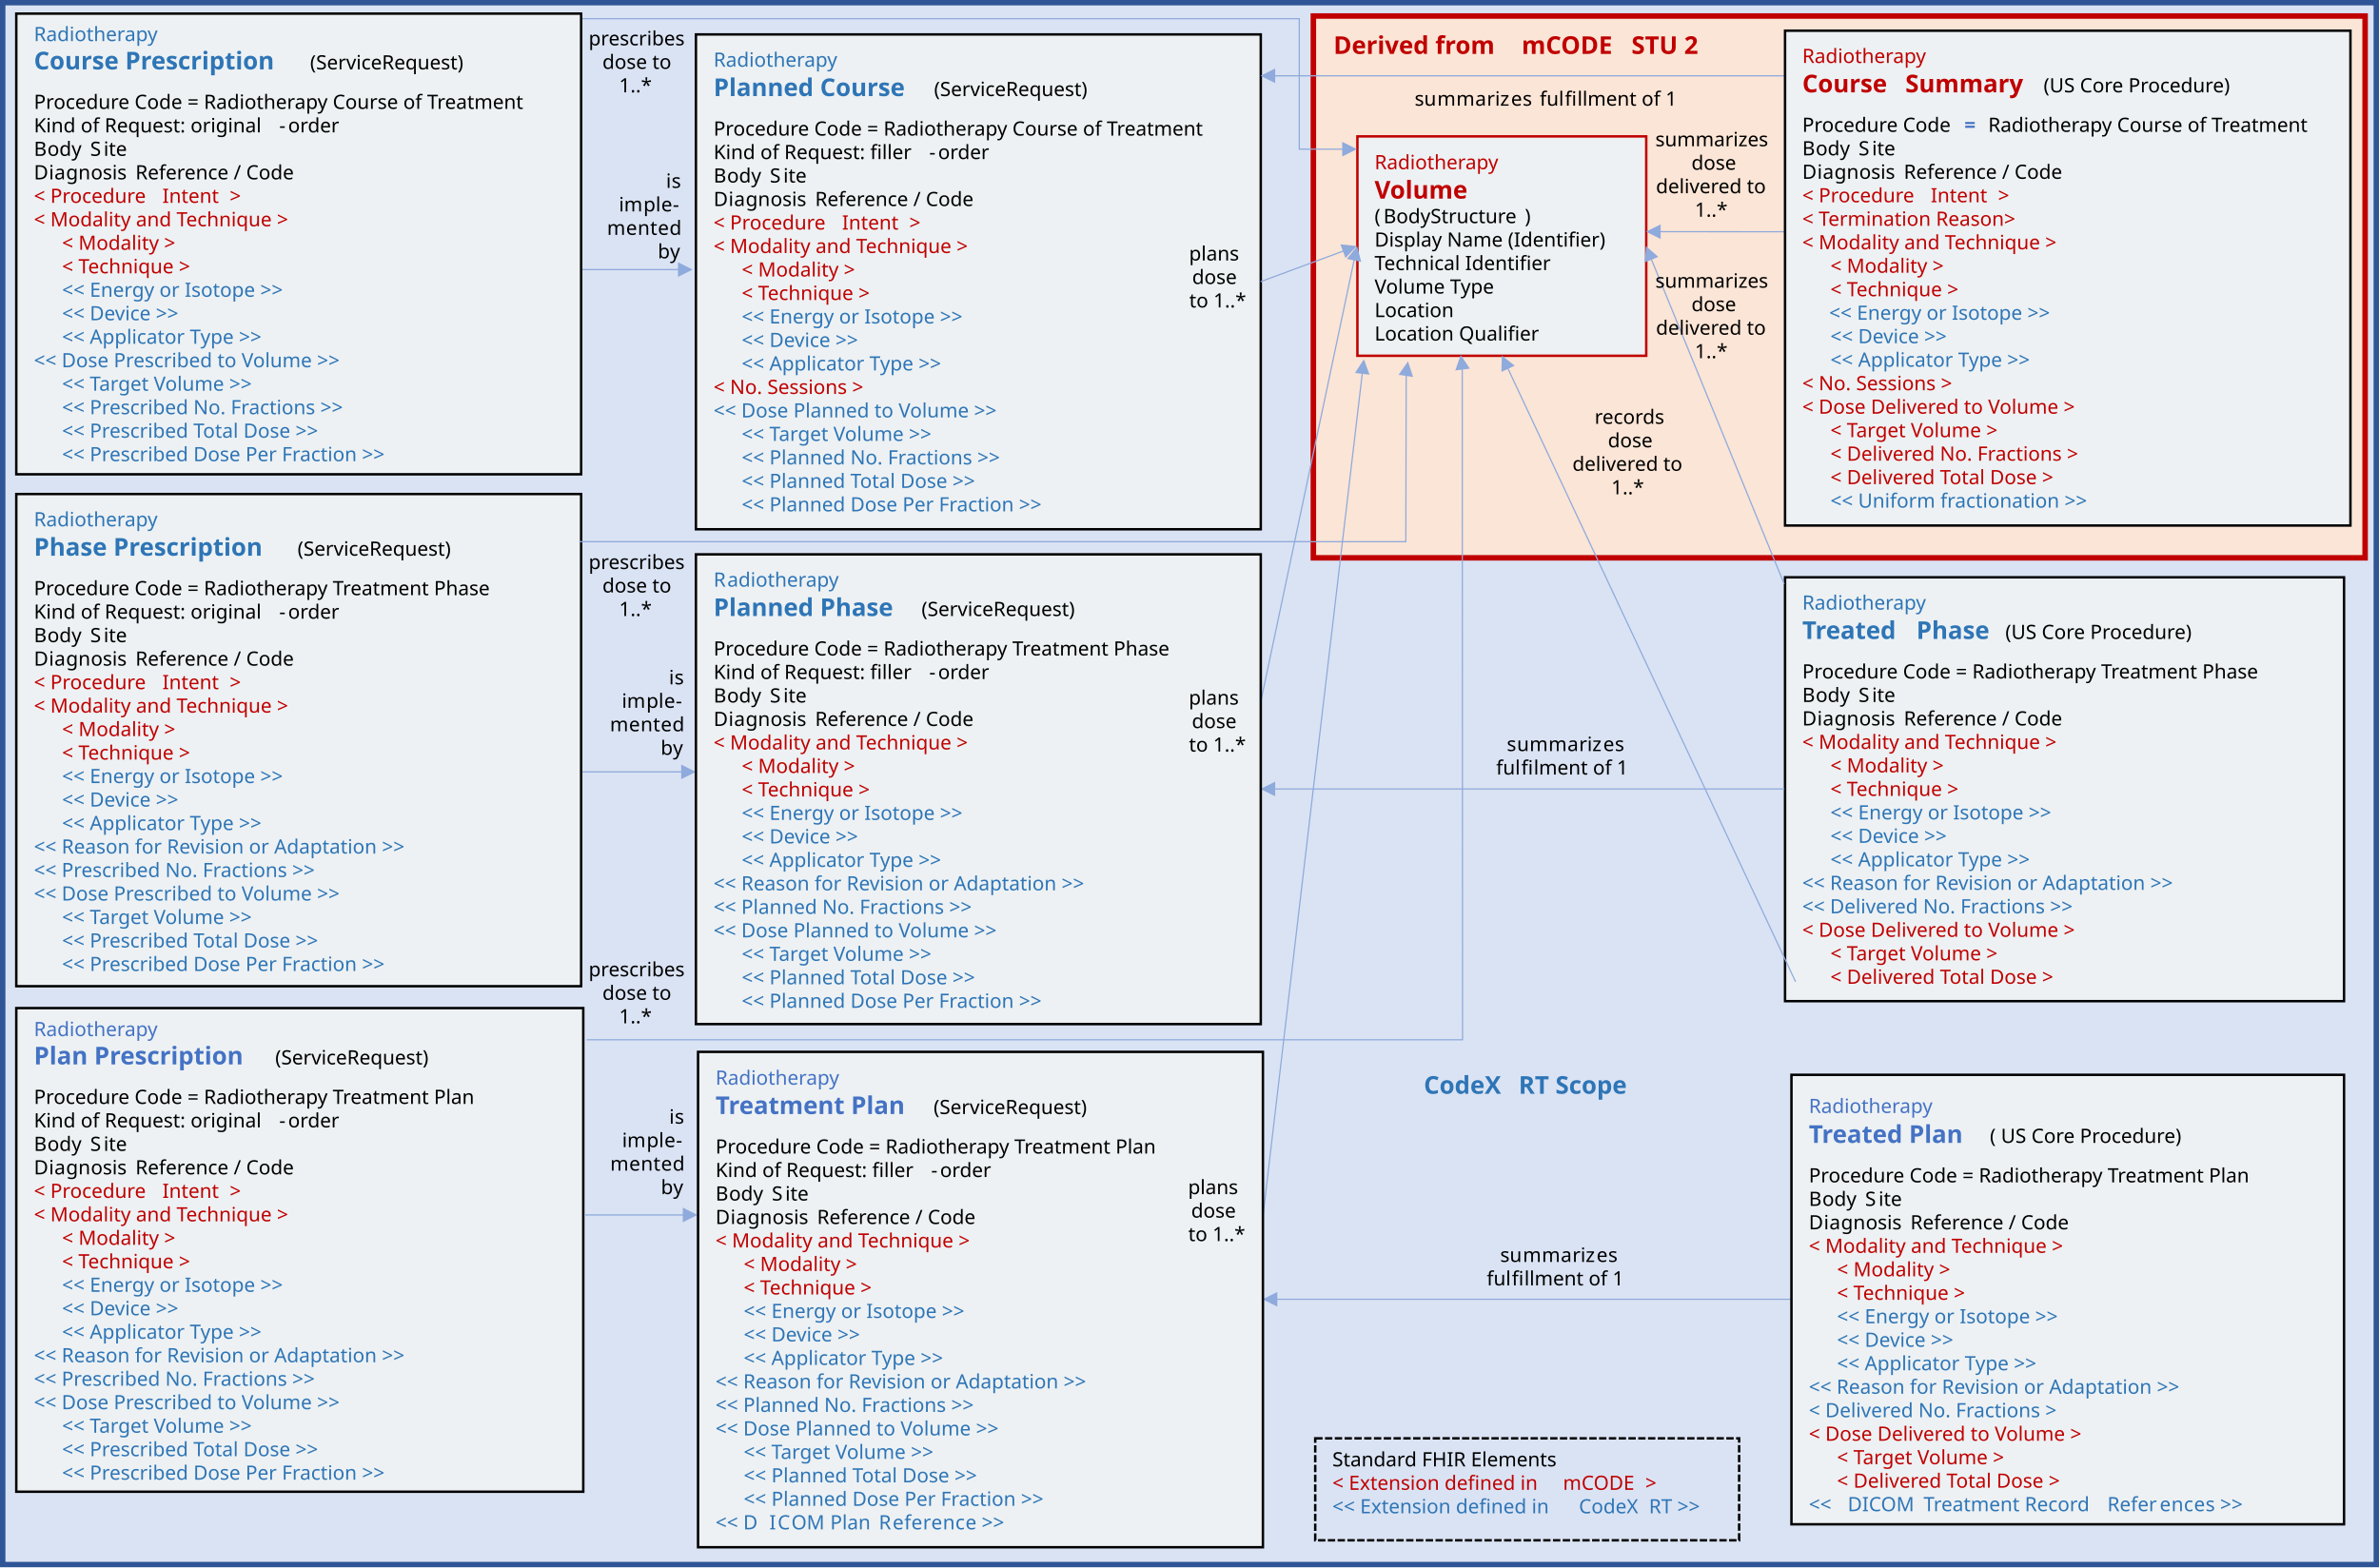
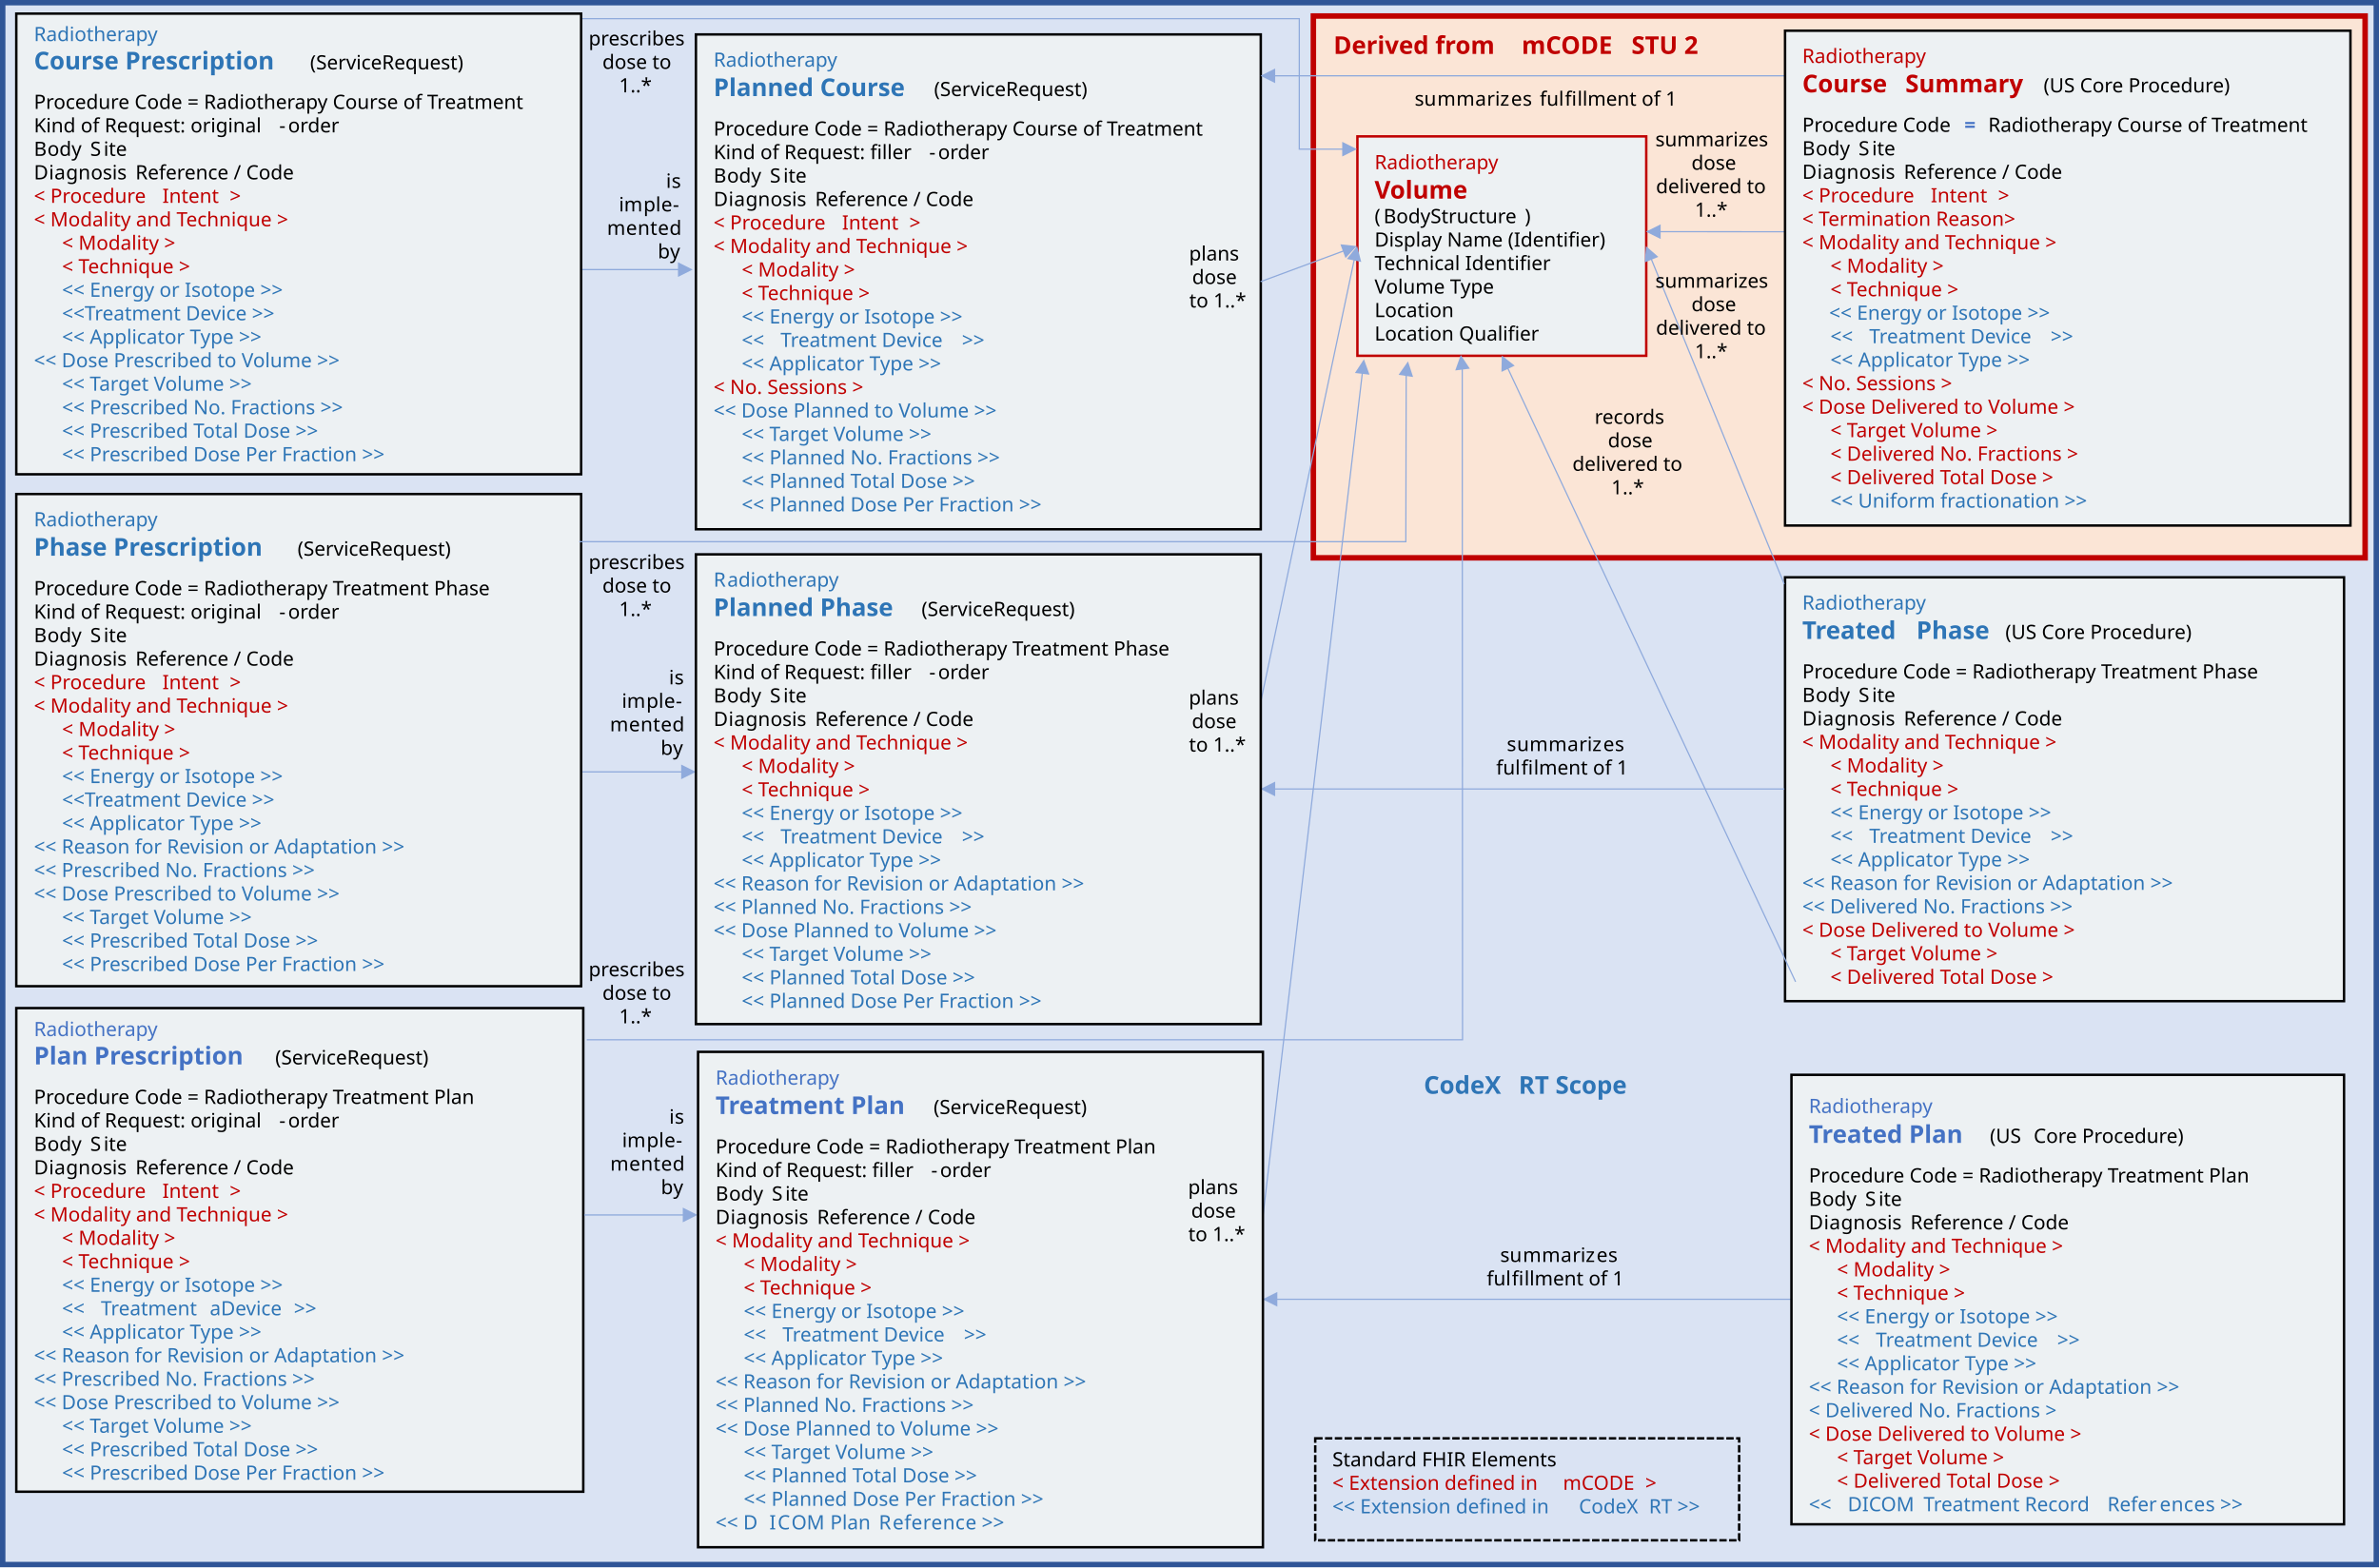
<svg xmlns="http://www.w3.org/2000/svg" width="4456" height="2936" overflow="hidden">
  <defs>
    <clipPath id="clip0">
      <rect x="-71" y="120" width="4456" height="2936" />
    </clipPath>
  </defs>
  <g clip-path="url(#clip0)" transform="translate(71 -120)">
    <rect x="-66" y="125" width="4446" height="2926" stroke="#2F5597" stroke-width="10.312" stroke-miterlimit="8" fill="#DAE3F3" />
    <rect x="2389" y="150" width="1970" height="1015" stroke="#C00000" stroke-width="10.312" stroke-miterlimit="8" fill="#FBE5D6" />
    <rect x="1232.5" y="184.5" width="1058" height="927" stroke="#000000" stroke-width="4.583" stroke-miterlimit="8" fill="#EDF1F3" />
    <text fill="#2E75B6" font-family="Verdana,Verdana_MSFontService,sans-serif" font-weight="400" font-size="37" transform="matrix(1 0 0 1 1265.49 245)">Radiotherapy<tspan font-weight="700" font-size="46" x="0" y="55">Planned Course</tspan>
      <tspan fill="#000000" font-size="37" x="413.073" y="55">(ServiceRequest)</tspan>
      <tspan fill="#000000" font-size="37" x="0" y="129">Procedure Code = Radiotherapy Course of Treatment</tspan>
      <tspan fill="#000000" font-size="37" x="0" y="173">Kind of Request: filler</tspan>
      <tspan fill="#000000" font-size="37" x="403.906" y="173">-</tspan>
      <tspan fill="#000000" font-size="37" x="420.521" y="173">order</tspan>
      <tspan fill="#000000" font-size="37" x="0" y="217">B</tspan>
      <tspan fill="#000000" font-size="37" x="25.208" y="217">o</tspan>
      <tspan fill="#000000" font-size="37" x="47.552" y="217">d</tspan>
      <tspan fill="#000000" font-size="37" x="70.469" y="217">y </tspan>
      <tspan fill="#000000" font-size="37" x="105.417" y="217">S</tspan>
      <tspan fill="#000000" font-size="37" x="130.625" y="217">ite</tspan>
      <tspan fill="#000000" font-size="37" x="0" y="261">D</tspan>
      <tspan fill="#000000" font-size="37" x="28.073" y="261">i</tspan>
      <tspan fill="#000000" font-size="37" x="38.385" y="261">a</tspan>
      <tspan fill="#000000" font-size="37" x="60.156" y="261">g</tspan>
      <tspan fill="#000000" font-size="37" x="83.073" y="261">n</tspan>
      <tspan fill="#000000" font-size="37" x="106.562" y="261">o</tspan>
      <tspan fill="#000000" font-size="37" x="128.906" y="261">sis</tspan>
      <tspan fill="#000000" font-size="37" x="190.208" y="261">Reference / Code</tspan>
      <tspan fill="#C00000" font-size="37" x="0" y="305">&lt; Procedure</tspan>
      <tspan fill="#C00000" font-size="37" x="240.625" y="305">Intent</tspan>
      <tspan fill="#C00000" font-size="37" x="366.667" y="305">&gt;</tspan>
      <tspan fill="#C00000" font-size="37" x="0" y="349">&lt; Modality and Technique &gt;</tspan>
      <tspan fill="#C00000" font-size="37" x="52.708" y="393">&lt; Modality &gt;</tspan>
      <tspan fill="#C00000" font-size="37" x="52.708" y="437">&lt; Technique &gt;</tspan>
      <tspan font-size="37" x="52.708" y="481">&lt;&lt; Energy or Isotope &gt;&gt;</tspan>
-       <tspan font-size="37" x="52.708" y="525">&lt;&lt; Device &gt;&gt;</tspan>
+       <tspan font-size="37" x="52.708" y="525">&lt;&lt; </tspan>
+       <tspan font-size="37" x="125.469" y="525">Treatment Device </tspan>
+       <tspan font-size="37" x="465.208" y="525">&gt;&gt;</tspan>
      <tspan font-size="37" x="52.708" y="569">&lt;&lt; Applicator Type &gt;&gt;</tspan>
      <tspan fill="#C00000" font-size="37" x="0" y="613">&lt; No. Sessions &gt;</tspan>
      <tspan font-size="37" x="0" y="657">&lt;&lt; Dose Planned to Volume &gt;&gt;</tspan>
      <tspan font-size="37" x="52.708" y="701">&lt;&lt; Target Volume &gt;&gt;</tspan>
      <tspan font-size="37" x="52.708" y="745">&lt;&lt; Planned No. Fractions &gt;&gt;</tspan>
      <tspan font-size="37" x="52.708" y="789">&lt;&lt; Planned Total Dose &gt;&gt;</tspan>
      <tspan font-size="37" x="52.708" y="833">&lt;&lt; Planned Dose Per Fraction &gt;&gt;</tspan>
    </text>
    <rect x="3272.5" y="1201.5" width="1047" height="794" stroke="#000000" stroke-width="4.583" stroke-miterlimit="8" fill="#EDF1F3" />
    <text fill="#2E75B6" font-family="Verdana,Verdana_MSFontService,sans-serif" font-weight="400" font-size="37" transform="matrix(1 0 0 1 3304.7 1262)">Radiotherapy<tspan font-weight="700" font-size="46" x="0" y="55">Treated </tspan>
      <tspan font-weight="700" font-size="46" x="213.698" y="55">Phase</tspan>
      <tspan fill="#000000" font-size="37" x="380.417" y="55">(US Core Procedure)</tspan>
      <tspan fill="#000000" font-size="37" x="0" y="129">Procedure Code = Radiotherapy Treatment Phase</tspan>
      <tspan fill="#000000" font-size="37" x="0" y="173">B</tspan>
      <tspan fill="#000000" font-size="37" x="25.208" y="173">o</tspan>
      <tspan fill="#000000" font-size="37" x="47.552" y="173">d</tspan>
      <tspan fill="#000000" font-size="37" x="70.469" y="173">y </tspan>
      <tspan fill="#000000" font-size="37" x="105.417" y="173">S</tspan>
      <tspan fill="#000000" font-size="37" x="130.625" y="173">ite</tspan>
      <tspan fill="#000000" font-size="37" x="0" y="217">D</tspan>
      <tspan fill="#000000" font-size="37" x="28.073" y="217">i</tspan>
      <tspan fill="#000000" font-size="37" x="38.385" y="217">a</tspan>
      <tspan fill="#000000" font-size="37" x="60.156" y="217">g</tspan>
      <tspan fill="#000000" font-size="37" x="83.073" y="217">n</tspan>
      <tspan fill="#000000" font-size="37" x="106.563" y="217">o</tspan>
      <tspan fill="#000000" font-size="37" x="128.906" y="217">sis</tspan>
      <tspan fill="#000000" font-size="37" x="190.208" y="217">Reference / Code</tspan>
      <tspan fill="#C00000" font-size="37" x="0" y="261">&lt; Modality and Technique &gt;</tspan>
      <tspan fill="#C00000" font-size="37" x="52.708" y="305">&lt; Modality &gt;</tspan>
      <tspan fill="#C00000" font-size="37" x="52.708" y="349">&lt; Technique &gt;</tspan>
      <tspan font-size="37" x="52.708" y="393">&lt;&lt; Energy or Isotope &gt;&gt;</tspan>
-       <tspan font-size="37" x="52.708" y="437">&lt;&lt; Device &gt;&gt;</tspan>
+       <tspan font-size="37" x="52.708" y="437">&lt;&lt; </tspan>
+       <tspan font-size="37" x="125.469" y="437">Treatment Device </tspan>
+       <tspan font-size="37" x="465.208" y="437">&gt;&gt;</tspan>
      <tspan font-size="37" x="52.708" y="481">&lt;&lt; Applicator Type &gt;&gt;</tspan>
      <tspan font-size="37" x="0" y="525">&lt;&lt; Reason for Revision or Adaptation &gt;&gt;</tspan>
      <tspan font-size="37" x="0" y="569">&lt;&lt; Delivered No. Fractions &gt;&gt;</tspan>
      <tspan fill="#C00000" font-size="37" x="0" y="613">&lt; Dose Delivered to Volume &gt;</tspan>
      <tspan fill="#C00000" font-size="37" x="52.708" y="657">&lt; Target Volume &gt;</tspan>
      <tspan fill="#C00000" font-size="37" x="52.708" y="701">&lt; Delivered Total Dose &gt;</tspan>
    </text>
    <path d="M3.77916e-07-1.146 1071.3-1.145 1071.3 1.146-3.77916e-07 1.146ZM1066.72-13.75 1094.22 0 1066.72 13.75Z" fill="#8FAADC" transform="matrix(-1 0 0 1 3384.22 262)" />
    <path d="M1014 623.854 1203.47 623.854 1203.47 626.146 1014 626.146ZM1198.89 611.25 1226.39 625 1198.89 638.75Z" fill="#8FAADC" />
    <path d="M3283.92 2555.15 2316.92 2555.15 2316.92 2552.85 3283.92 2552.85ZM2321.5 2567.75 2294 2554 2321.5 2540.25Z" fill="#8FAADC" />
    <rect x="2471.5" y="375.5" width="541" height="411" stroke="#C00000" stroke-width="4.583" stroke-miterlimit="8" fill="#EDF1F3" />
    <text fill="#C00000" font-family="Verdana,Verdana_MSFontService,sans-serif" font-weight="400" font-size="37" transform="matrix(1 0 0 1 2503.63 437)">Radiotherapy<tspan font-weight="700" font-size="46" x="0" y="55">Volume</tspan>
      <tspan fill="#000000" font-size="37" x="0" y="101">(</tspan>
      <tspan fill="#000000" font-size="37" x="16.615" y="101">BodyStructure</tspan>
      <tspan fill="#000000" font-size="37" x="281.302" y="101">)</tspan>
      <tspan fill="#000000" font-size="37" x="0" y="145">Display Name (Identifier)</tspan>
      <tspan fill="#000000" font-size="37" x="0" y="189">Technical Identifier</tspan>
      <tspan fill="#000000" font-size="37" x="0" y="233">Volume Type</tspan>
      <tspan fill="#000000" font-size="37" x="0" y="277">Location</tspan>
      <tspan fill="#000000" font-size="37" x="0" y="321">Location Qualifier</tspan>
    </text>
    <path d="M3282.29 555.283 3034.92 555.158 3034.92 552.866 3282.29 552.992ZM3039.49 567.764 3012 554 3039.51 540.264Z" fill="#8FAADC" />
    <path d="M3269.89 1214.69 3019.61 602.647 3021.74 601.779 3272.01 1213.82ZM3009.68 611.658 3012 581 3035.14 601.25Z" fill="#8FAADC" />
    <path d="M3291.22 1959.73 2750.69 807.234 2752.77 806.261 3293.29 1958.76ZM2741.23 816.736 2742 786 2766.13 805.059Z" fill="#8FAADC" />
    <path d="M1.121-0.237 187.327 880.621 185.085 881.095-1.121 0.237ZM198.711 873.532 190.946 903.281 171.806 879.22Z" fill="#8FAADC" transform="matrix(1 0 0 -1 2280 1484.28)" />
    <path d="M0.398-1.075 159.105 57.658 158.31 59.807-0.398 1.075ZM159.181 44.246 180.2 66.686 149.637 70.037Z" fill="#8FAADC" transform="matrix(1 0 0 -1 2290 647.686)" />
    <rect x="3284.5" y="2133.5" width="1035" height="842" stroke="#000000" stroke-width="4.583" stroke-miterlimit="8" fill="#EDF1F3" />
    <text fill="#4472C4" font-family="Verdana,Verdana_MSFontService,sans-serif" font-weight="400" font-size="37" transform="matrix(1 0 0 1 3317.02 2205)">Radiotherapy<tspan font-weight="700" font-size="46" x="0" y="56">Treated Plan</tspan>
-       <tspan fill="#000000" font-size="37" x="339.167" y="56">( US Core Procedure)</tspan>
+       <tspan fill="#000000" font-size="37" x="339.167" y="56">(US </tspan>
+       <tspan fill="#000000" font-size="37" x="421.094" y="56">Core Procedure)</tspan>
      <tspan fill="#000000" font-size="37" x="0" y="130">Procedure Code = Radiotherapy Treatment Plan</tspan>
      <tspan fill="#000000" font-size="37" x="0" y="174">B</tspan>
      <tspan fill="#000000" font-size="37" x="25.209" y="174">o</tspan>
      <tspan fill="#000000" font-size="37" x="47.552" y="174">d</tspan>
      <tspan fill="#000000" font-size="37" x="70.469" y="174">y </tspan>
      <tspan fill="#000000" font-size="37" x="105.417" y="174">S</tspan>
      <tspan fill="#000000" font-size="37" x="130.625" y="174">ite</tspan>
      <tspan fill="#000000" font-size="37" x="0" y="218">D</tspan>
      <tspan fill="#000000" font-size="37" x="28.073" y="218">i</tspan>
      <tspan fill="#000000" font-size="37" x="38.386" y="218">a</tspan>
      <tspan fill="#000000" font-size="37" x="60.156" y="218">g</tspan>
      <tspan fill="#000000" font-size="37" x="83.073" y="218">n</tspan>
      <tspan fill="#000000" font-size="37" x="106.563" y="218">o</tspan>
      <tspan fill="#000000" font-size="37" x="128.906" y="218">sis</tspan>
      <tspan fill="#000000" font-size="37" x="190.209" y="218">Reference / Code</tspan>
      <tspan fill="#C00000" font-size="37" x="0" y="262">&lt; Modality and Technique &gt;</tspan>
      <tspan fill="#C00000" font-size="37" x="52.709" y="306">&lt; Modality &gt;</tspan>
      <tspan fill="#C00000" font-size="37" x="52.709" y="350">&lt; Technique &gt;</tspan>
      <tspan fill="#2E75B6" font-size="37" x="52.709" y="394">&lt;&lt; Energy or Isotope &gt;&gt;</tspan>
-       <tspan fill="#2E75B6" font-size="37" x="52.709" y="438">&lt;&lt; Device &gt;&gt;</tspan>
+       <tspan fill="#2E75B6" font-size="37" x="52.709" y="438">&lt;&lt; </tspan>
+       <tspan fill="#2E75B6" font-size="37" x="125.469" y="438">Treatment Device </tspan>
+       <tspan fill="#2E75B6" font-size="37" x="465.208" y="438">&gt;&gt;</tspan>
      <tspan fill="#2E75B6" font-size="37" x="52.709" y="482">&lt;&lt; Applicator Type &gt;&gt;</tspan>
      <tspan fill="#2E75B6" font-size="37" x="0" y="526">&lt;&lt; Reason for Revision or Adaptation &gt;&gt;</tspan>
      <tspan fill="#2E75B6" font-size="37" x="0" y="570">&lt; Delivered No. Fractions &gt;</tspan>
      <tspan fill="#C00000" font-size="37" x="0" y="614">&lt; Dose Delivered to Volume &gt;</tspan>
      <tspan fill="#C00000" font-size="37" x="52.709" y="658">&lt; Target Volume &gt;</tspan>
      <tspan fill="#C00000" font-size="37" x="52.709" y="702">&lt; Delivered Total Dose &gt; </tspan>
      <tspan fill="#2E75B6" font-size="37" x="0" y="746">&lt;&lt; </tspan>
      <tspan fill="#2E75B6" font-size="37" x="72.76" y="746">DICOM</tspan>
      <tspan fill="#2E75B6" font-size="37" x="214.844" y="746">Treatment Record</tspan>
      <tspan fill="#2E75B6" font-size="37" x="559.167" y="746">Refer</tspan>
      <tspan fill="#2E75B6" font-size="37" x="657.136" y="746">e</tspan>
      <tspan fill="#2E75B6" font-size="37" x="678.906" y="746">n</tspan>
      <tspan fill="#2E75B6" font-size="37" x="702.396" y="746">c</tspan>
      <tspan fill="#2E75B6" font-size="37" x="721.302" y="746">e</tspan>
      <tspan fill="#2E75B6" font-size="37" x="743.073" y="746">s &gt;&gt;</tspan>
    </text>
    <path d="M1.138-0.134 191.212 1612.9 188.936 1613.17-1.138 0.134ZM203.194 1606.88 192.756 1635.8 175.882 1610.1Z" fill="#8FAADC" transform="matrix(1 0 0 -1 2291 2428.8)" />
    <text font-family="Verdana,Verdana_MSFontService,sans-serif" font-weight="400" font-size="37" transform="matrix(1 0 0 1 1176.55 472)">i<tspan font-size="37" x="10.312" y="0">s</tspan>
      <tspan font-size="37" x="-88.229" y="44">i</tspan>m<tspan font-size="37" x="-42.396" y="44">p</tspan>
      <tspan font-size="37" x="-19.479" y="44">l</tspan>
      <tspan font-size="37" x="-9.167" y="44">e</tspan>
      <tspan font-size="37" x="12.604" y="44">-</tspan>
      <tspan font-size="37" x="-110.573" y="88">m</tspan>
      <tspan font-size="37" x="-75.052" y="88">e</tspan>
      <tspan font-size="37" x="-53.281" y="88">n</tspan>
      <tspan font-size="37" x="-29.792" y="88">t</tspan>
      <tspan font-size="37" x="-15.469" y="88">e</tspan>
      <tspan font-size="37" x="6.302" y="88">d</tspan>
      <tspan font-size="37" x="-15.469" y="132">b</tspan>
      <tspan font-size="37" x="7.448" y="132">y</tspan>
      <tspan font-size="37" x="1562.37" y="2012">s</tspan>u<tspan font-size="37" x="1604.77" y="2012">m</tspan>
      <tspan font-size="37" x="1640.29" y="2012">m</tspan>
      <tspan font-size="37" x="1675.81" y="2012">a</tspan>
      <tspan font-size="37" x="1697.58" y="2012">r</tspan>iz<tspan font-size="37" x="1742.84" y="2012">e</tspan>
      <tspan font-size="37" x="1764.61" y="2012">s </tspan>
      <tspan font-size="37" x="1537.17" y="2056">ful</tspan>
      <tspan font-size="37" x="1584.14" y="2056">fi</tspan>
      <tspan font-size="37" x="1607.63" y="2056">l</tspan>lment of 1<tspan font-size="37" x="1402.13" y="-154">s</tspan>u<tspan font-size="37" x="1444.53" y="-154">m</tspan>
      <tspan font-size="37" x="1480.05" y="-154">m</tspan>
      <tspan font-size="37" x="1515.57" y="-154">a</tspan>
      <tspan font-size="37" x="1537.34" y="-154">r</tspan>iz<tspan font-size="37" x="1582.6" y="-154">e</tspan>
      <tspan font-size="37" x="1604.37" y="-154">s </tspan>
      <tspan font-size="37" x="1636.46" y="-154">ful</tspan>
      <tspan font-size="37" x="1683.44" y="-154">fi</tspan>
      <tspan font-size="37" x="1706.93" y="-154">l</tspan>lment of 1<tspan font-size="37" x="1853.01" y="187">summarizes </tspan>
      <tspan font-size="37" x="1920.62" y="231">dose </tspan>
      <tspan font-size="37" x="1854.16" y="275">delivered to </tspan>
      <tspan font-size="37" x="1926.92" y="319">1..*</tspan>
      <tspan font-size="37" x="1853.01" y="-78">summarizes </tspan>
      <tspan font-size="37" x="1920.62" y="-34">dose </tspan>
      <tspan font-size="37" x="1854.16" y="10">delivered to </tspan>
      <tspan font-size="37" x="1926.92" y="54">1..*</tspan>
      <tspan font-size="37" x="-144.988" y="-267">prescribes </tspan>
      <tspan font-size="37" x="-119.206" y="-223">dose to</tspan>
      <tspan font-size="37" x="-87.994" y="-179">1..*</tspan>
      <tspan font-size="37" x="1739.23" y="442">records </tspan>
      <tspan font-size="37" x="1764.14" y="486">dose </tspan>
      <tspan font-size="37" x="1697.68" y="530">delivered to</tspan>
      <tspan font-size="37" x="1770.44" y="574">1..*</tspan>
      <tspan fill="#2E75B6" font-weight="700" font-size="46" x="1419.25" y="1697">CodeX</tspan>
      <tspan fill="#2E75B6" font-weight="700" font-size="46" x="1596.85" y="1697">RT Scope</tspan>
      <tspan fill="#C00000" font-weight="700" font-size="46" x="1250.18" y="-251">Derived from </tspan>
      <tspan fill="#C00000" font-weight="700" font-size="46" x="1602.52" y="-251">mCODE</tspan>
      <tspan fill="#C00000" font-weight="700" font-size="46" x="1808.2" y="-251">STU 2</tspan>
    </text>
    <rect x="-40.5" y="2008.5" width="1062" height="906" stroke="#000000" stroke-width="4.583" stroke-miterlimit="8" fill="#EDF1F3" />
    <text fill="#4472C4" font-family="Verdana,Verdana_MSFontService,sans-serif" font-weight="400" font-size="37" transform="matrix(1 0 0 1 -7.53291 2061)">Radiotherapy <tspan font-weight="700" font-size="46" x="0" y="53">Plan Prescription</tspan>
      <tspan fill="#000000" font-size="37" x="452.031" y="53">(ServiceRequest)</tspan>
      <tspan fill="#000000" font-size="37" x="0" y="127">Procedure Code = Radiotherapy Treatment Plan</tspan>
      <tspan fill="#000000" font-size="37" x="0" y="171">Kind of Request: original</tspan>
      <tspan fill="#000000" font-size="37" x="459.479" y="171">-</tspan>
      <tspan fill="#000000" font-size="37" x="476.094" y="171">order</tspan>
      <tspan fill="#000000" font-size="37" x="0" y="215">B</tspan>
      <tspan fill="#000000" font-size="37" x="25.208" y="215">o</tspan>
      <tspan fill="#000000" font-size="37" x="47.552" y="215">d</tspan>
      <tspan fill="#000000" font-size="37" x="70.469" y="215">y </tspan>
      <tspan fill="#000000" font-size="37" x="105.417" y="215">S</tspan>
      <tspan fill="#000000" font-size="37" x="130.625" y="215">ite</tspan>
      <tspan fill="#000000" font-size="37" x="0" y="259">D</tspan>
      <tspan fill="#000000" font-size="37" x="28.073" y="259">i</tspan>
      <tspan fill="#000000" font-size="37" x="38.385" y="259">a</tspan>
      <tspan fill="#000000" font-size="37" x="60.156" y="259">g</tspan>
      <tspan fill="#000000" font-size="37" x="83.073" y="259">n</tspan>
      <tspan fill="#000000" font-size="37" x="106.563" y="259">o</tspan>
      <tspan fill="#000000" font-size="37" x="128.906" y="259">sis</tspan>
      <tspan fill="#000000" font-size="37" x="190.208" y="259">Reference / Code</tspan>
      <tspan fill="#C00000" font-size="37" x="0" y="303">&lt; Procedure</tspan>
      <tspan fill="#C00000" font-size="37" x="240.625" y="303">Intent</tspan>
      <tspan fill="#C00000" font-size="37" x="366.667" y="303">&gt;</tspan>
      <tspan fill="#C00000" font-size="37" x="0" y="347">&lt; Modality and Technique &gt;</tspan>
      <tspan fill="#C00000" font-size="37" x="52.708" y="391">&lt; Modality &gt;</tspan>
      <tspan fill="#C00000" font-size="37" x="52.708" y="435">&lt; Technique &gt;</tspan>
      <tspan fill="#2E75B6" font-size="37" x="52.708" y="479">&lt;&lt; Energy or Isotope &gt;&gt;</tspan>
-       <tspan fill="#2E75B6" font-size="37" x="52.708" y="523">&lt;&lt; Device &gt;&gt;</tspan>
+       <tspan fill="#2E75B6" font-size="37" x="52.708" y="523">&lt;&lt; </tspan>
+       <tspan fill="#2E75B6" font-size="37" x="125.469" y="523">Treatment </tspan>
+       <tspan fill="#2E75B6" font-size="37" x="329.427" y="523">aDevice</tspan>
+       <tspan fill="#2E75B6" font-size="37" x="486.979" y="523">&gt;&gt;</tspan>
      <tspan fill="#2E75B6" font-size="37" x="52.708" y="567">&lt;&lt; Applicator Type &gt;&gt;</tspan>
      <tspan fill="#2E75B6" font-size="37" x="0" y="611">&lt;&lt; Reason for Revision or Adaptation &gt;&gt;</tspan>
      <tspan fill="#2E75B6" font-size="37" x="0" y="655">&lt;&lt; Prescribed No. Fractions &gt;&gt;</tspan>
      <tspan fill="#2E75B6" font-size="37" x="0" y="699">&lt;&lt; Dose Prescribed to Volume &gt;&gt;</tspan>
      <tspan fill="#2E75B6" font-size="37" x="52.708" y="743">&lt;&lt; Target Volume &gt;&gt;</tspan>
      <tspan fill="#2E75B6" font-size="37" x="52.708" y="787">&lt;&lt; Prescribed Total Dose &gt;&gt;</tspan>
      <tspan fill="#2E75B6" font-size="37" x="52.708" y="831">&lt;&lt; Prescribed Dose Per Fraction &gt;&gt;</tspan>
    </text>
    <rect x="-40.5" y="1045.5" width="1058" height="922" stroke="#000000" stroke-width="4.583" stroke-miterlimit="8" fill="#EDF1F3" />
    <text fill="#2E75B6" font-family="Verdana,Verdana_MSFontService,sans-serif" font-weight="400" font-size="37" transform="matrix(1 0 0 1 -7.53291 1106)">Radiotherapy <tspan font-weight="700" font-size="46" x="0" y="55">Phase Prescription</tspan>
      <tspan fill="#000000" font-size="37" x="493.854" y="55">(ServiceRequest)</tspan>
      <tspan fill="#000000" font-size="37" x="0" y="129">Procedure Code = Radiotherapy Treatment Phase</tspan>
      <tspan fill="#000000" font-size="37" x="0" y="173">Kind of Request: original</tspan>
      <tspan fill="#000000" font-size="37" x="459.479" y="173">-</tspan>
      <tspan fill="#000000" font-size="37" x="476.094" y="173">order</tspan>
      <tspan fill="#000000" font-size="37" x="0" y="217">B</tspan>
      <tspan fill="#000000" font-size="37" x="25.208" y="217">o</tspan>
      <tspan fill="#000000" font-size="37" x="47.552" y="217">d</tspan>
      <tspan fill="#000000" font-size="37" x="70.469" y="217">y </tspan>
      <tspan fill="#000000" font-size="37" x="105.417" y="217">S</tspan>
      <tspan fill="#000000" font-size="37" x="130.625" y="217">ite</tspan>
      <tspan fill="#000000" font-size="37" x="0" y="261">D</tspan>
      <tspan fill="#000000" font-size="37" x="28.073" y="261">i</tspan>
      <tspan fill="#000000" font-size="37" x="38.385" y="261">a</tspan>
      <tspan fill="#000000" font-size="37" x="60.156" y="261">g</tspan>
      <tspan fill="#000000" font-size="37" x="83.073" y="261">n</tspan>
      <tspan fill="#000000" font-size="37" x="106.563" y="261">o</tspan>
      <tspan fill="#000000" font-size="37" x="128.906" y="261">sis</tspan>
      <tspan fill="#000000" font-size="37" x="190.208" y="261">Reference / Code</tspan>
      <tspan fill="#C00000" font-size="37" x="0" y="305">&lt; Procedure</tspan>
      <tspan fill="#C00000" font-size="37" x="240.625" y="305">Intent</tspan>
      <tspan fill="#C00000" font-size="37" x="366.667" y="305">&gt;</tspan>
      <tspan fill="#C00000" font-size="37" x="0" y="349">&lt; Modality and Technique &gt;</tspan>
      <tspan fill="#C00000" font-size="37" x="52.708" y="393">&lt; Modality &gt;</tspan>
      <tspan fill="#C00000" font-size="37" x="52.708" y="437">&lt; Technique &gt;</tspan>
      <tspan font-size="37" x="52.708" y="481">&lt;&lt; Energy or Isotope &gt;&gt;</tspan>
-       <tspan font-size="37" x="52.708" y="525">&lt;&lt; Device &gt;&gt;</tspan>
-       <tspan font-size="37" x="52.708" y="569">&lt;&lt; Applicator Type &gt;&gt;</tspan>
+       <tspan font-size="37" x="52.708" y="525">&lt;&lt; </tspan>Treatment Device &gt;&gt;<tspan font-size="37" x="52.708" y="569">&lt;&lt; Applicator Type &gt;&gt;</tspan>
      <tspan font-size="37" x="0" y="613">&lt;&lt; Reason for Revision or Adaptation &gt;&gt;</tspan>
      <tspan font-size="37" x="0" y="657">&lt;&lt; Prescribed No. Fractions &gt;&gt;</tspan>
      <tspan font-size="37" x="0" y="701">&lt;&lt; Dose Prescribed to Volume &gt;&gt;</tspan>
      <tspan font-size="37" x="52.708" y="745">&lt;&lt; Target Volume &gt;&gt;</tspan>
      <tspan font-size="37" x="52.708" y="789">&lt;&lt; Prescribed Total Dose &gt;&gt;</tspan>
      <tspan font-size="37" x="52.708" y="833">&lt;&lt; Prescribed Dose Per Fraction &gt;&gt;</tspan>
    </text>
    <path d="M4.21413e-07-1.146 958.358-1.145 958.358 1.146-4.21413e-07 1.146ZM953.775-13.75 981.275 0 953.775 13.75Z" fill="#8FAADC" transform="matrix(-1 0 0 1 3271.28 1598)" />
    <text font-family="Verdana,Verdana_MSFontService,sans-serif" font-weight="400" font-size="37" transform="matrix(1 0 0 1 2751.37 1527)">s<tspan font-size="37" x="18.906" y="0">u</tspan>
      <tspan font-size="37" x="42.396" y="0">m</tspan>
      <tspan font-size="37" x="77.916" y="0">m</tspan>
      <tspan font-size="37" x="113.438" y="0">a</tspan>
      <tspan font-size="37" x="135.208" y="0">r</tspan>iz<tspan font-size="37" x="180.469" y="0">e</tspan>
      <tspan font-size="37" x="202.24" y="0">s </tspan>
      <tspan font-size="37" x="-20.052" y="44">ful</tspan>
      <tspan font-size="37" x="26.927" y="44">fi</tspan>
      <tspan font-size="37" x="50.416" y="44">lment of 1</tspan>
    </text>
    <rect x="2392.5" y="2814.5" width="794" height="191" stroke="#000000" stroke-width="4.583" stroke-miterlimit="8" stroke-dasharray="13.75 4.583" fill="none" />
    <text font-family="Verdana,Verdana_MSFontService,sans-serif" font-weight="400" font-size="37" transform="matrix(1 0 0 1 2424.57 2867)">Standard FHIR Elements<tspan fill="#C00000" font-size="37" x="0" y="44">&lt; Extension defined in </tspan>
      <tspan fill="#C00000" font-size="37" x="431.979" y="44">mCODE</tspan>
      <tspan fill="#C00000" font-size="37" x="586.094" y="44">&gt;</tspan>
      <tspan fill="#2E75B6" font-size="37" x="0" y="88">&lt;&lt; Extension defined in </tspan>
      <tspan fill="#2E75B6" font-size="37" x="461.771" y="88">CodeX</tspan>
      <tspan fill="#2E75B6" font-size="37" x="592.969" y="88">RT &gt;&gt;</tspan>
    </text>
    <path d="M987 153.854 2363.78 153.854 2363.78 399.416 2362.64 398.27 2447.62 398.27 2447.62 400.562 2361.49 400.562 2361.49 155 2362.64 156.146 987 156.146ZM2443.03 385.666 2470.53 399.416 2443.03 413.166Z" fill="#8FAADC" />
    <text font-family="Verdana,Verdana_MSFontService,sans-serif" font-weight="400" font-size="37" transform="matrix(1 0 0 1 2156.21 608)">plans<tspan font-size="37" x="5.729" y="44">dose</tspan>
      <tspan font-size="37" x="0.275" y="88">to 1..*</tspan>
      <tspan font-size="37" x="-1124.65" y="1341">prescribes </tspan>
      <tspan font-size="37" x="-1098.87" y="1385">dose to</tspan>
      <tspan font-size="37" x="-1067.66" y="1429">1..*</tspan>
      <tspan font-size="37" x="-1124.65" y="578">prescribes </tspan>
      <tspan font-size="37" x="-1098.87" y="622">dose to</tspan>
      <tspan font-size="37" x="-1067.66" y="666">1..*</tspan>
    </text>
    <path d="M0-1.146 1549.35-1.146 1550.03 315.115 1547.74 315.12 1547.06 0.002 1548.21 1.146 0 1.146ZM1561.81 308.551 1552.28 337.782 1534.61 312.618Z" fill="#8FAADC" transform="matrix(1 0 0 -1 1014 1134.78)" />
    <path d="M0-1.146 1641.57-1.146 1641.01 1260.13 1638.72 1260.13 1639.28-0.001 1640.42 1.146 0 1.146ZM1654.07 1257.25 1637.09 1282.87 1626.78 1253.91Z" fill="#8FAADC" transform="matrix(1 0 0 -1 1028 2067.87)" />
    <rect x="3272.5" y="177.5" width="1059" height="927" stroke="#000000" stroke-width="4.583" stroke-miterlimit="8" fill="#EDF1F3" />
    <text fill="#C00000" font-family="Verdana,Verdana_MSFontService,sans-serif" font-weight="400" font-size="37" transform="matrix(1 0 0 1 3304.7 238)">Radiotherapy<tspan font-weight="700" font-size="46" x="0" y="55">Course</tspan>
      <tspan font-weight="700" font-size="46" x="193.073" y="55">Summary</tspan>
      <tspan fill="#000000" font-size="37" x="452.031" y="55">(US Core Procedure)</tspan>
      <tspan fill="#000000" font-size="37" x="0" y="129">Procedure Code </tspan>
      <tspan fill="#4472C4" font-weight="700" font-size="37" x="303.646" y="129">= </tspan>
      <tspan fill="#000000" font-size="37" x="348.333" y="129">Radiotherapy Course of Treatment</tspan>
      <tspan fill="#000000" font-size="37" x="0" y="173">B</tspan>
      <tspan fill="#000000" font-size="37" x="25.208" y="173">o</tspan>
      <tspan fill="#000000" font-size="37" x="47.552" y="173">d</tspan>
      <tspan fill="#000000" font-size="37" x="70.469" y="173">y </tspan>
      <tspan fill="#000000" font-size="37" x="105.417" y="173">S</tspan>
      <tspan fill="#000000" font-size="37" x="130.625" y="173">ite</tspan>
      <tspan fill="#000000" font-size="37" x="0" y="217">D</tspan>
      <tspan fill="#000000" font-size="37" x="28.073" y="217">i</tspan>
      <tspan fill="#000000" font-size="37" x="38.385" y="217">a</tspan>
      <tspan fill="#000000" font-size="37" x="60.156" y="217">g</tspan>
      <tspan fill="#000000" font-size="37" x="83.073" y="217">n</tspan>
      <tspan fill="#000000" font-size="37" x="106.563" y="217">o</tspan>
      <tspan fill="#000000" font-size="37" x="128.906" y="217">sis</tspan>
      <tspan fill="#000000" font-size="37" x="190.208" y="217">Reference / Code</tspan>
      <tspan font-size="37" x="0" y="261">&lt; Procedure</tspan>
      <tspan font-size="37" x="240.625" y="261">Intent</tspan>
      <tspan font-size="37" x="366.667" y="261">&gt;</tspan>
      <tspan font-size="37" x="0" y="305">&lt; Termination Reason&gt;</tspan>
      <tspan font-size="37" x="0" y="349">&lt; Modality and Technique &gt;</tspan>
      <tspan font-size="37" x="52.708" y="393">&lt; Modality &gt;</tspan>
      <tspan font-size="37" x="52.708" y="437">&lt; Technique &gt;</tspan>
      <tspan fill="#2E75B6" font-size="37" x="50.416" y="481">&lt;&lt; Energy or Isotope &gt;&gt;</tspan>
-       <tspan fill="#2E75B6" font-size="37" x="52.708" y="525">&lt;&lt; Device &gt;&gt;</tspan>
+       <tspan fill="#2E75B6" font-size="37" x="52.708" y="525">&lt;&lt; </tspan>
+       <tspan fill="#2E75B6" font-size="37" x="125.469" y="525">Treatment Device </tspan>
+       <tspan fill="#2E75B6" font-size="37" x="465.208" y="525">&gt;&gt;</tspan>
      <tspan fill="#2E75B6" font-size="37" x="52.708" y="569">&lt;&lt; Applicator Type &gt;&gt;</tspan>
      <tspan font-size="37" x="0" y="613">&lt; No. Sessions &gt;</tspan>
      <tspan font-size="37" x="0" y="657">&lt; Dose Delivered to Volume &gt;</tspan>
      <tspan font-size="37" x="52.708" y="701">&lt; Target Volume &gt;</tspan>
      <tspan font-size="37" x="52.708" y="745">&lt; Delivered No. Fractions &gt;</tspan>
      <tspan font-size="37" x="52.708" y="789">&lt; Delivered Total Dose &gt;</tspan>
      <tspan fill="#2E75B6" font-size="37" x="52.708" y="833">&lt;&lt; Uniform fractionation &gt;&gt;</tspan>
    </text>
    <path d="M1020 1564.85 1209.47 1564.85 1209.47 1567.15 1020 1567.15ZM1204.89 1552.25 1232.39 1566 1204.89 1579.75Z" fill="#8FAADC" />
    <path d="M1023 2394.85 1212.47 2394.85 1212.47 2397.15 1023 2397.15ZM1207.89 2382.25 1235.39 2396 1207.89 2409.75Z" fill="#8FAADC" />
    <text font-family="Verdana,Verdana_MSFontService,sans-serif" font-weight="400" font-size="37" transform="matrix(1 0 0 1 1181.99 1402)">i<tspan font-size="37" x="10.312" y="0">s</tspan>
      <tspan font-size="37" x="-88.229" y="44">i</tspan>m<tspan font-size="37" x="-42.396" y="44">p</tspan>
      <tspan font-size="37" x="-19.479" y="44">l</tspan>
      <tspan font-size="37" x="-9.167" y="44">e</tspan>
      <tspan font-size="37" x="12.604" y="44">-</tspan>
      <tspan font-size="37" x="-110.573" y="88">m</tspan>
      <tspan font-size="37" x="-75.052" y="88">e</tspan>
      <tspan font-size="37" x="-53.281" y="88">n</tspan>
      <tspan font-size="37" x="-29.792" y="88">t</tspan>
      <tspan font-size="37" x="-15.469" y="88">e</tspan>
      <tspan font-size="37" x="6.302" y="88">d</tspan>
      <tspan font-size="37" x="-15.469" y="132">b</tspan>
      <tspan font-size="37" x="7.448" y="132">y</tspan>
      <tspan font-size="37" x="0.488" y="823">i</tspan>
      <tspan font-size="37" x="10.8" y="823">s</tspan>
      <tspan font-size="37" x="-87.742" y="867">i</tspan>m<tspan font-size="37" x="-41.908" y="867">p</tspan>
      <tspan font-size="37" x="-18.992" y="867">l</tspan>
      <tspan font-size="37" x="-8.679" y="867">e</tspan>
      <tspan font-size="37" x="13.092" y="867">-</tspan>
      <tspan font-size="37" x="-110.085" y="911">m</tspan>
      <tspan font-size="37" x="-74.565" y="911">e</tspan>
      <tspan font-size="37" x="-52.794" y="911">n</tspan>
      <tspan font-size="37" x="-29.304" y="911">t</tspan>
      <tspan font-size="37" x="-14.981" y="911">e</tspan>
      <tspan font-size="37" x="6.79" y="911">d</tspan>
      <tspan font-size="37" x="-14.981" y="955">b</tspan>
      <tspan font-size="37" x="7.935" y="955">y</tspan>
    </text>
    <rect x="-40.5" y="145.5" width="1058" height="863" stroke="#000000" stroke-width="4.583" stroke-miterlimit="8" fill="#EDF1F3" />
    <text fill="#2E75B6" font-family="Verdana,Verdana_MSFontService,sans-serif" font-weight="400" font-size="37" transform="matrix(1 0 0 1 -7.53291 197)">Radiotherapy<tspan font-weight="700" font-size="46" x="0" y="53">Course Prescription</tspan>
      <tspan fill="#000000" font-size="37" x="517.344" y="53">(ServiceRequest)</tspan>
      <tspan fill="#000000" font-size="37" x="0" y="127">Procedure Code = Radiotherapy Course of Treatment</tspan>
      <tspan fill="#000000" font-size="37" x="0" y="171">Kind of Request: original</tspan>
      <tspan fill="#000000" font-size="37" x="459.479" y="171">-</tspan>
      <tspan fill="#000000" font-size="37" x="476.094" y="171">order</tspan>
      <tspan fill="#000000" font-size="37" x="0" y="215">B</tspan>
      <tspan fill="#000000" font-size="37" x="25.208" y="215">o</tspan>
      <tspan fill="#000000" font-size="37" x="47.552" y="215">d</tspan>
      <tspan fill="#000000" font-size="37" x="70.469" y="215">y </tspan>
      <tspan fill="#000000" font-size="37" x="105.417" y="215">S</tspan>
      <tspan fill="#000000" font-size="37" x="130.625" y="215">ite</tspan>
      <tspan fill="#000000" font-size="37" x="0" y="259">D</tspan>
      <tspan fill="#000000" font-size="37" x="28.073" y="259">i</tspan>
      <tspan fill="#000000" font-size="37" x="38.385" y="259">a</tspan>
      <tspan fill="#000000" font-size="37" x="60.156" y="259">g</tspan>
      <tspan fill="#000000" font-size="37" x="83.073" y="259">n</tspan>
      <tspan fill="#000000" font-size="37" x="106.563" y="259">o</tspan>
      <tspan fill="#000000" font-size="37" x="128.906" y="259">sis</tspan>
      <tspan fill="#000000" font-size="37" x="190.208" y="259">Reference / Code</tspan>
      <tspan fill="#C00000" font-size="37" x="0" y="303">&lt; Procedure</tspan>
      <tspan fill="#C00000" font-size="37" x="240.625" y="303">Intent</tspan>
      <tspan fill="#C00000" font-size="37" x="366.667" y="303">&gt;</tspan>
      <tspan fill="#C00000" font-size="37" x="0" y="347">&lt; Modality and Technique &gt;</tspan>
      <tspan fill="#C00000" font-size="37" x="52.708" y="391">&lt; Modality &gt;</tspan>
      <tspan fill="#C00000" font-size="37" x="52.708" y="435">&lt; Technique &gt;</tspan>
      <tspan font-size="37" x="52.708" y="479">&lt;&lt; Energy or Isotope &gt;&gt;</tspan>
-       <tspan font-size="37" x="52.708" y="523">&lt;&lt; Device &gt;&gt;</tspan>
-       <tspan font-size="37" x="52.708" y="567">&lt;&lt; Applicator Type &gt;&gt;</tspan>
+       <tspan font-size="37" x="52.708" y="523">&lt;&lt; </tspan>Treatment Device &gt;&gt;<tspan font-size="37" x="52.708" y="567">&lt;&lt; Applicator Type &gt;&gt;</tspan>
      <tspan font-size="37" x="0" y="611">&lt;&lt; Dose Prescribed to Volume &gt;&gt;</tspan>
      <tspan font-size="37" x="52.708" y="655">&lt;&lt; Target Volume &gt;&gt;</tspan>
      <tspan font-size="37" x="52.708" y="699">&lt;&lt; Prescribed No. Fractions &gt;&gt;</tspan>
      <tspan font-size="37" x="52.708" y="743">&lt;&lt; Prescribed Total Dose &gt;&gt;</tspan>
      <tspan font-size="37" x="52.708" y="787">&lt;&lt; Prescribed Dose Per Fraction &gt;&gt;</tspan>
    </text>
    <rect x="1236.5" y="2090.5" width="1058" height="928" stroke="#000000" stroke-width="4.583" stroke-miterlimit="8" fill="#EDF1F3" />
    <text fill="#4472C4" font-family="Verdana,Verdana_MSFontService,sans-serif" font-weight="400" font-size="37" transform="matrix(1 0 0 1 1269.16 2152)">Radiotherapy<tspan font-weight="700" font-size="46" x="0" y="55">Treatment Plan</tspan>
      <tspan fill="#000000" font-size="37" x="408.49" y="55">(ServiceRequest)</tspan>
      <tspan fill="#000000" font-size="37" x="0" y="129">Procedure Code = Radiotherapy Treatment Plan</tspan>
      <tspan fill="#000000" font-size="37" x="0" y="173">Kind of Request: filler</tspan>
      <tspan fill="#000000" font-size="37" x="403.906" y="173">-</tspan>
      <tspan fill="#000000" font-size="37" x="420.521" y="173">order</tspan>
      <tspan fill="#000000" font-size="37" x="0" y="217">B</tspan>
      <tspan fill="#000000" font-size="37" x="25.208" y="217">o</tspan>
      <tspan fill="#000000" font-size="37" x="47.552" y="217">d</tspan>
      <tspan fill="#000000" font-size="37" x="70.469" y="217">y </tspan>
      <tspan fill="#000000" font-size="37" x="105.417" y="217">S</tspan>
      <tspan fill="#000000" font-size="37" x="130.625" y="217">ite</tspan>
      <tspan fill="#000000" font-size="37" x="0" y="261">D</tspan>
      <tspan fill="#000000" font-size="37" x="28.073" y="261">i</tspan>
      <tspan fill="#000000" font-size="37" x="38.385" y="261">a</tspan>
      <tspan fill="#000000" font-size="37" x="60.156" y="261">g</tspan>
      <tspan fill="#000000" font-size="37" x="83.073" y="261">n</tspan>
      <tspan fill="#000000" font-size="37" x="106.563" y="261">o</tspan>
      <tspan fill="#000000" font-size="37" x="128.906" y="261">sis</tspan>
      <tspan fill="#000000" font-size="37" x="190.208" y="261">Reference / Code</tspan>
      <tspan fill="#C00000" font-size="37" x="0" y="305">&lt; Modality and Technique &gt;</tspan>
      <tspan fill="#C00000" font-size="37" x="52.708" y="349">&lt; Modality &gt;</tspan>
      <tspan fill="#C00000" font-size="37" x="52.708" y="393">&lt; Technique &gt;</tspan>
      <tspan fill="#2E75B6" font-size="37" x="52.708" y="437">&lt;&lt; Energy or Isotope &gt;&gt;</tspan>
-       <tspan fill="#2E75B6" font-size="37" x="52.708" y="481">&lt;&lt; Device &gt;&gt;</tspan>
+       <tspan fill="#2E75B6" font-size="37" x="52.708" y="481">&lt;&lt; </tspan>
+       <tspan fill="#2E75B6" font-size="37" x="125.469" y="481">Treatment Device </tspan>
+       <tspan fill="#2E75B6" font-size="37" x="465.208" y="481">&gt;&gt;</tspan>
      <tspan fill="#2E75B6" font-size="37" x="52.708" y="525">&lt;&lt; Applicator Type &gt;&gt;</tspan>
      <tspan fill="#2E75B6" font-size="37" x="0" y="569">&lt;&lt; Reason for Revision or Adaptation &gt;&gt;</tspan>
      <tspan fill="#2E75B6" font-size="37" x="0" y="613">&lt;&lt; Planned No. Fractions &gt;&gt;</tspan>
      <tspan fill="#2E75B6" font-size="37" x="0" y="657">&lt;&lt; Dose Planned to Volume &gt;&gt;</tspan>
      <tspan fill="#2E75B6" font-size="37" x="52.708" y="701">&lt;&lt; Target Volume &gt;&gt;</tspan>
      <tspan fill="#2E75B6" font-size="37" x="52.708" y="745">&lt;&lt; Planned Total Dose &gt;&gt;</tspan>
      <tspan fill="#2E75B6" font-size="37" x="52.708" y="789">&lt;&lt; Planned Dose Per Fraction &gt;&gt;</tspan>
      <tspan fill="#2E75B6" font-size="37" x="0" y="833">&lt;&lt; D</tspan>
      <tspan fill="#2E75B6" font-size="37" x="100.833" y="833">I</tspan>
      <tspan fill="#2E75B6" font-size="37" x="116.302" y="833">C</tspan>
      <tspan fill="#2E75B6" font-size="37" x="142.083" y="833">O</tspan>
      <tspan fill="#2E75B6" font-size="37" x="170.729" y="833">M</tspan>
      <tspan fill="#2E75B6" font-size="37" x="214.844" y="833">Plan </tspan>
      <tspan fill="#2E75B6" font-size="37" x="305.938" y="833">R</tspan>
      <tspan fill="#2E75B6" font-size="37" x="331.719" y="833">e</tspan>
      <tspan fill="#2E75B6" font-size="37" x="353.49" y="833">f</tspan>
      <tspan fill="#2E75B6" font-size="37" x="366.667" y="833">e</tspan>
      <tspan fill="#2E75B6" font-size="37" x="388.438" y="833">r</tspan>
      <tspan fill="#2E75B6" font-size="37" x="403.906" y="833">e</tspan>
      <tspan fill="#2E75B6" font-size="37" x="425.677" y="833">n</tspan>
      <tspan fill="#2E75B6" font-size="37" x="449.167" y="833">c</tspan>
      <tspan fill="#2E75B6" font-size="37" x="468.073" y="833">e &gt;&gt;</tspan>
      <tspan fill="#000000" font-size="37" x="885.267" y="205">plans</tspan>
      <tspan fill="#000000" font-size="37" x="890.996" y="249">dose</tspan>
      <tspan fill="#000000" font-size="37" x="885.542" y="293">to 1..*</tspan>
    </text>
    <rect x="1232.5" y="1158.5" width="1058" height="880" stroke="#000000" stroke-width="4.583" stroke-miterlimit="8" fill="#EDF1F3" />
    <text fill="#2E75B6" font-family="Verdana,Verdana_MSFontService,sans-serif" font-weight="400" font-size="37" transform="matrix(1 0 0 1 1265.49 1219)">R<tspan font-size="37" x="25.781" y="0">adiotherapy</tspan>
      <tspan font-weight="700" font-size="46" x="0" y="55">Planned Phase</tspan>
      <tspan fill="#000000" font-size="37" x="389.583" y="55">(ServiceRequest)</tspan>
      <tspan fill="#000000" font-size="37" x="0" y="129">Procedure Code = Radiotherapy Treatment Phase</tspan>
      <tspan fill="#000000" font-size="37" x="0" y="173">Kind of Request: filler</tspan>
      <tspan fill="#000000" font-size="37" x="403.906" y="173">-</tspan>
      <tspan fill="#000000" font-size="37" x="420.521" y="173">order</tspan>
      <tspan fill="#000000" font-size="37" x="0" y="217">B</tspan>
      <tspan fill="#000000" font-size="37" x="25.208" y="217">o</tspan>
      <tspan fill="#000000" font-size="37" x="47.552" y="217">d</tspan>
      <tspan fill="#000000" font-size="37" x="70.469" y="217">y </tspan>
      <tspan fill="#000000" font-size="37" x="105.417" y="217">S</tspan>
      <tspan fill="#000000" font-size="37" x="130.625" y="217">ite</tspan>
      <tspan fill="#000000" font-size="37" x="0" y="261">D</tspan>
      <tspan fill="#000000" font-size="37" x="28.073" y="261">i</tspan>
      <tspan fill="#000000" font-size="37" x="38.385" y="261">a</tspan>
      <tspan fill="#000000" font-size="37" x="60.156" y="261">g</tspan>
      <tspan fill="#000000" font-size="37" x="83.073" y="261">n</tspan>
      <tspan fill="#000000" font-size="37" x="106.562" y="261">o</tspan>
      <tspan fill="#000000" font-size="37" x="128.906" y="261">sis</tspan>
      <tspan fill="#000000" font-size="37" x="190.208" y="261">Reference / Code</tspan>
      <tspan fill="#C00000" font-size="37" x="0" y="305">&lt; Modality and Technique &gt;</tspan>
      <tspan fill="#C00000" font-size="37" x="52.708" y="349">&lt; Modality &gt;</tspan>
      <tspan fill="#C00000" font-size="37" x="52.708" y="393">&lt; Technique &gt;</tspan>
      <tspan font-size="37" x="52.708" y="437">&lt;&lt; Energy or Isotope &gt;&gt;</tspan>
-       <tspan font-size="37" x="52.708" y="481">&lt;&lt; Device &gt;&gt;</tspan>
+       <tspan font-size="37" x="52.708" y="481">&lt;&lt; </tspan>
+       <tspan font-size="37" x="125.469" y="481">Treatment Device </tspan>
+       <tspan font-size="37" x="465.208" y="481">&gt;&gt;</tspan>
      <tspan font-size="37" x="52.708" y="525">&lt;&lt; Applicator Type &gt;&gt;</tspan>
      <tspan font-size="37" x="0" y="569">&lt;&lt; Reason for Revision or Adaptation &gt;&gt;</tspan>
      <tspan font-size="37" x="0" y="613">&lt;&lt; Planned No. Fractions &gt;&gt;</tspan>
      <tspan font-size="37" x="0" y="657">&lt;&lt; Dose Planned to Volume &gt;&gt;</tspan>
      <tspan font-size="37" x="52.708" y="701">&lt;&lt; Target Volume &gt;&gt;</tspan>
      <tspan font-size="37" x="52.708" y="745">&lt;&lt; Planned Total Dose &gt;&gt;</tspan>
      <tspan font-size="37" x="52.708" y="789">&lt;&lt; Planned Dose Per Fraction &gt;&gt;</tspan>
      <tspan fill="#000000" font-size="37" x="890.195" y="221">plans</tspan>
      <tspan fill="#000000" font-size="37" x="895.924" y="265">dose</tspan>
      <tspan fill="#000000" font-size="37" x="890.47" y="309">to 1..*</tspan>
    </text>
  </g>
</svg>
